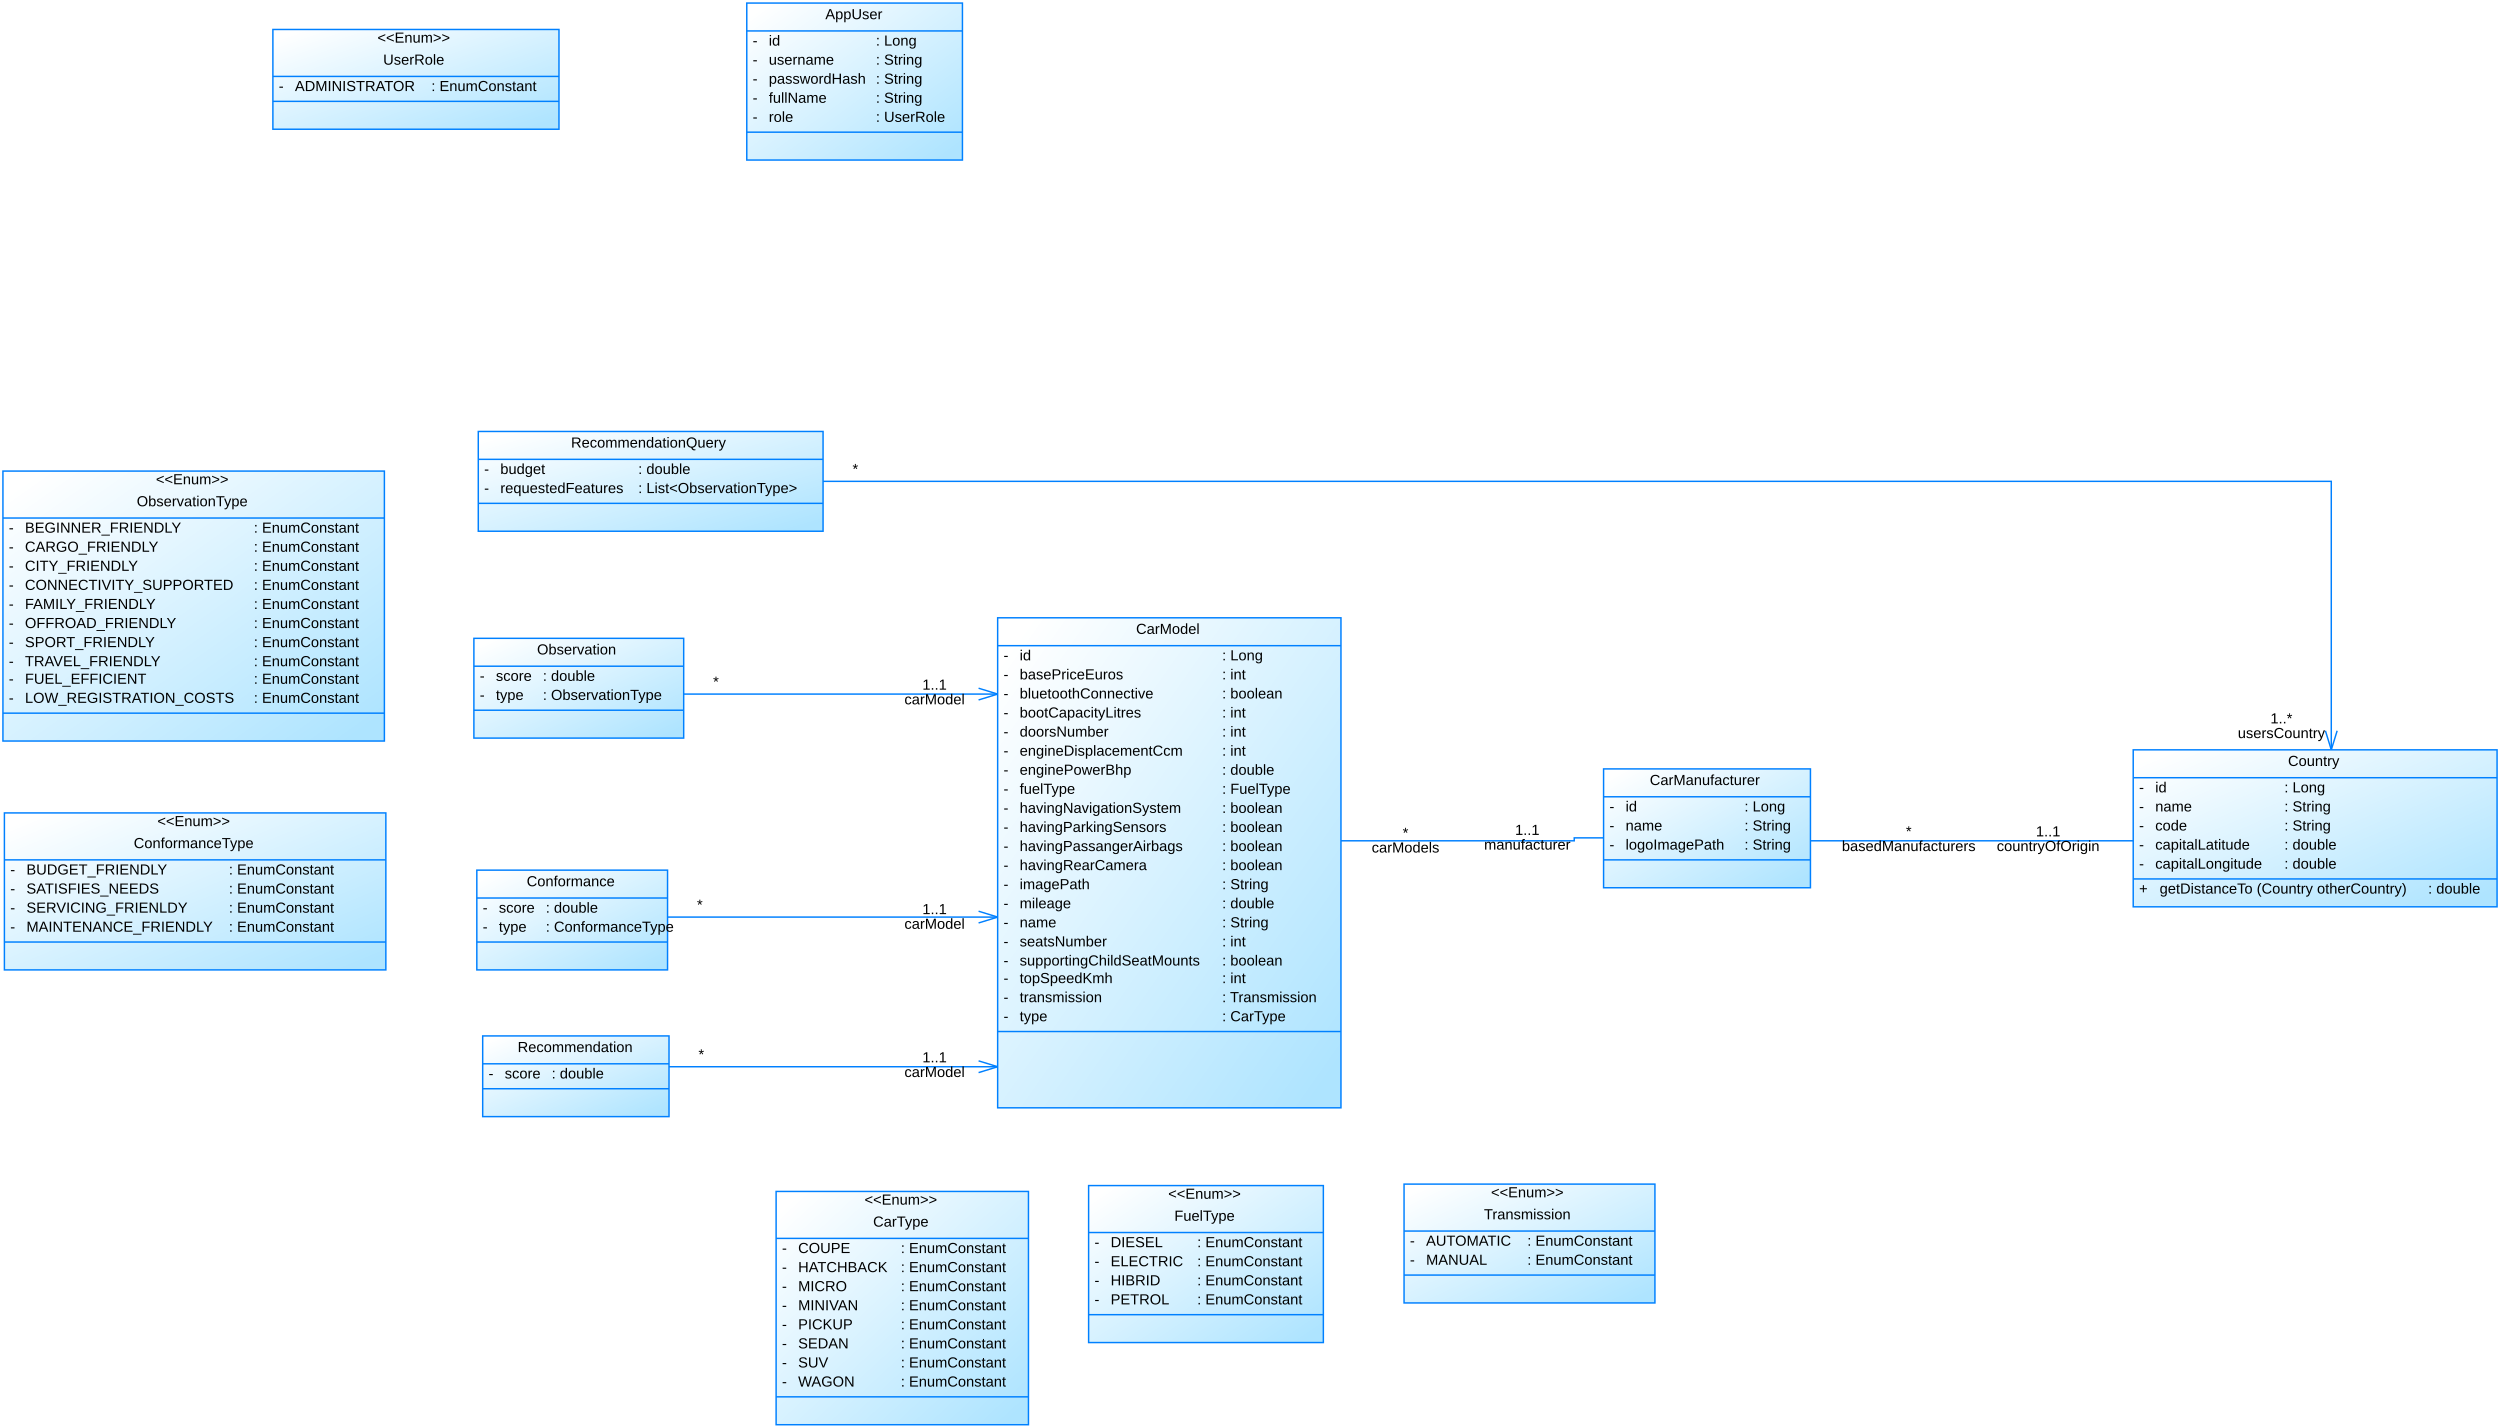
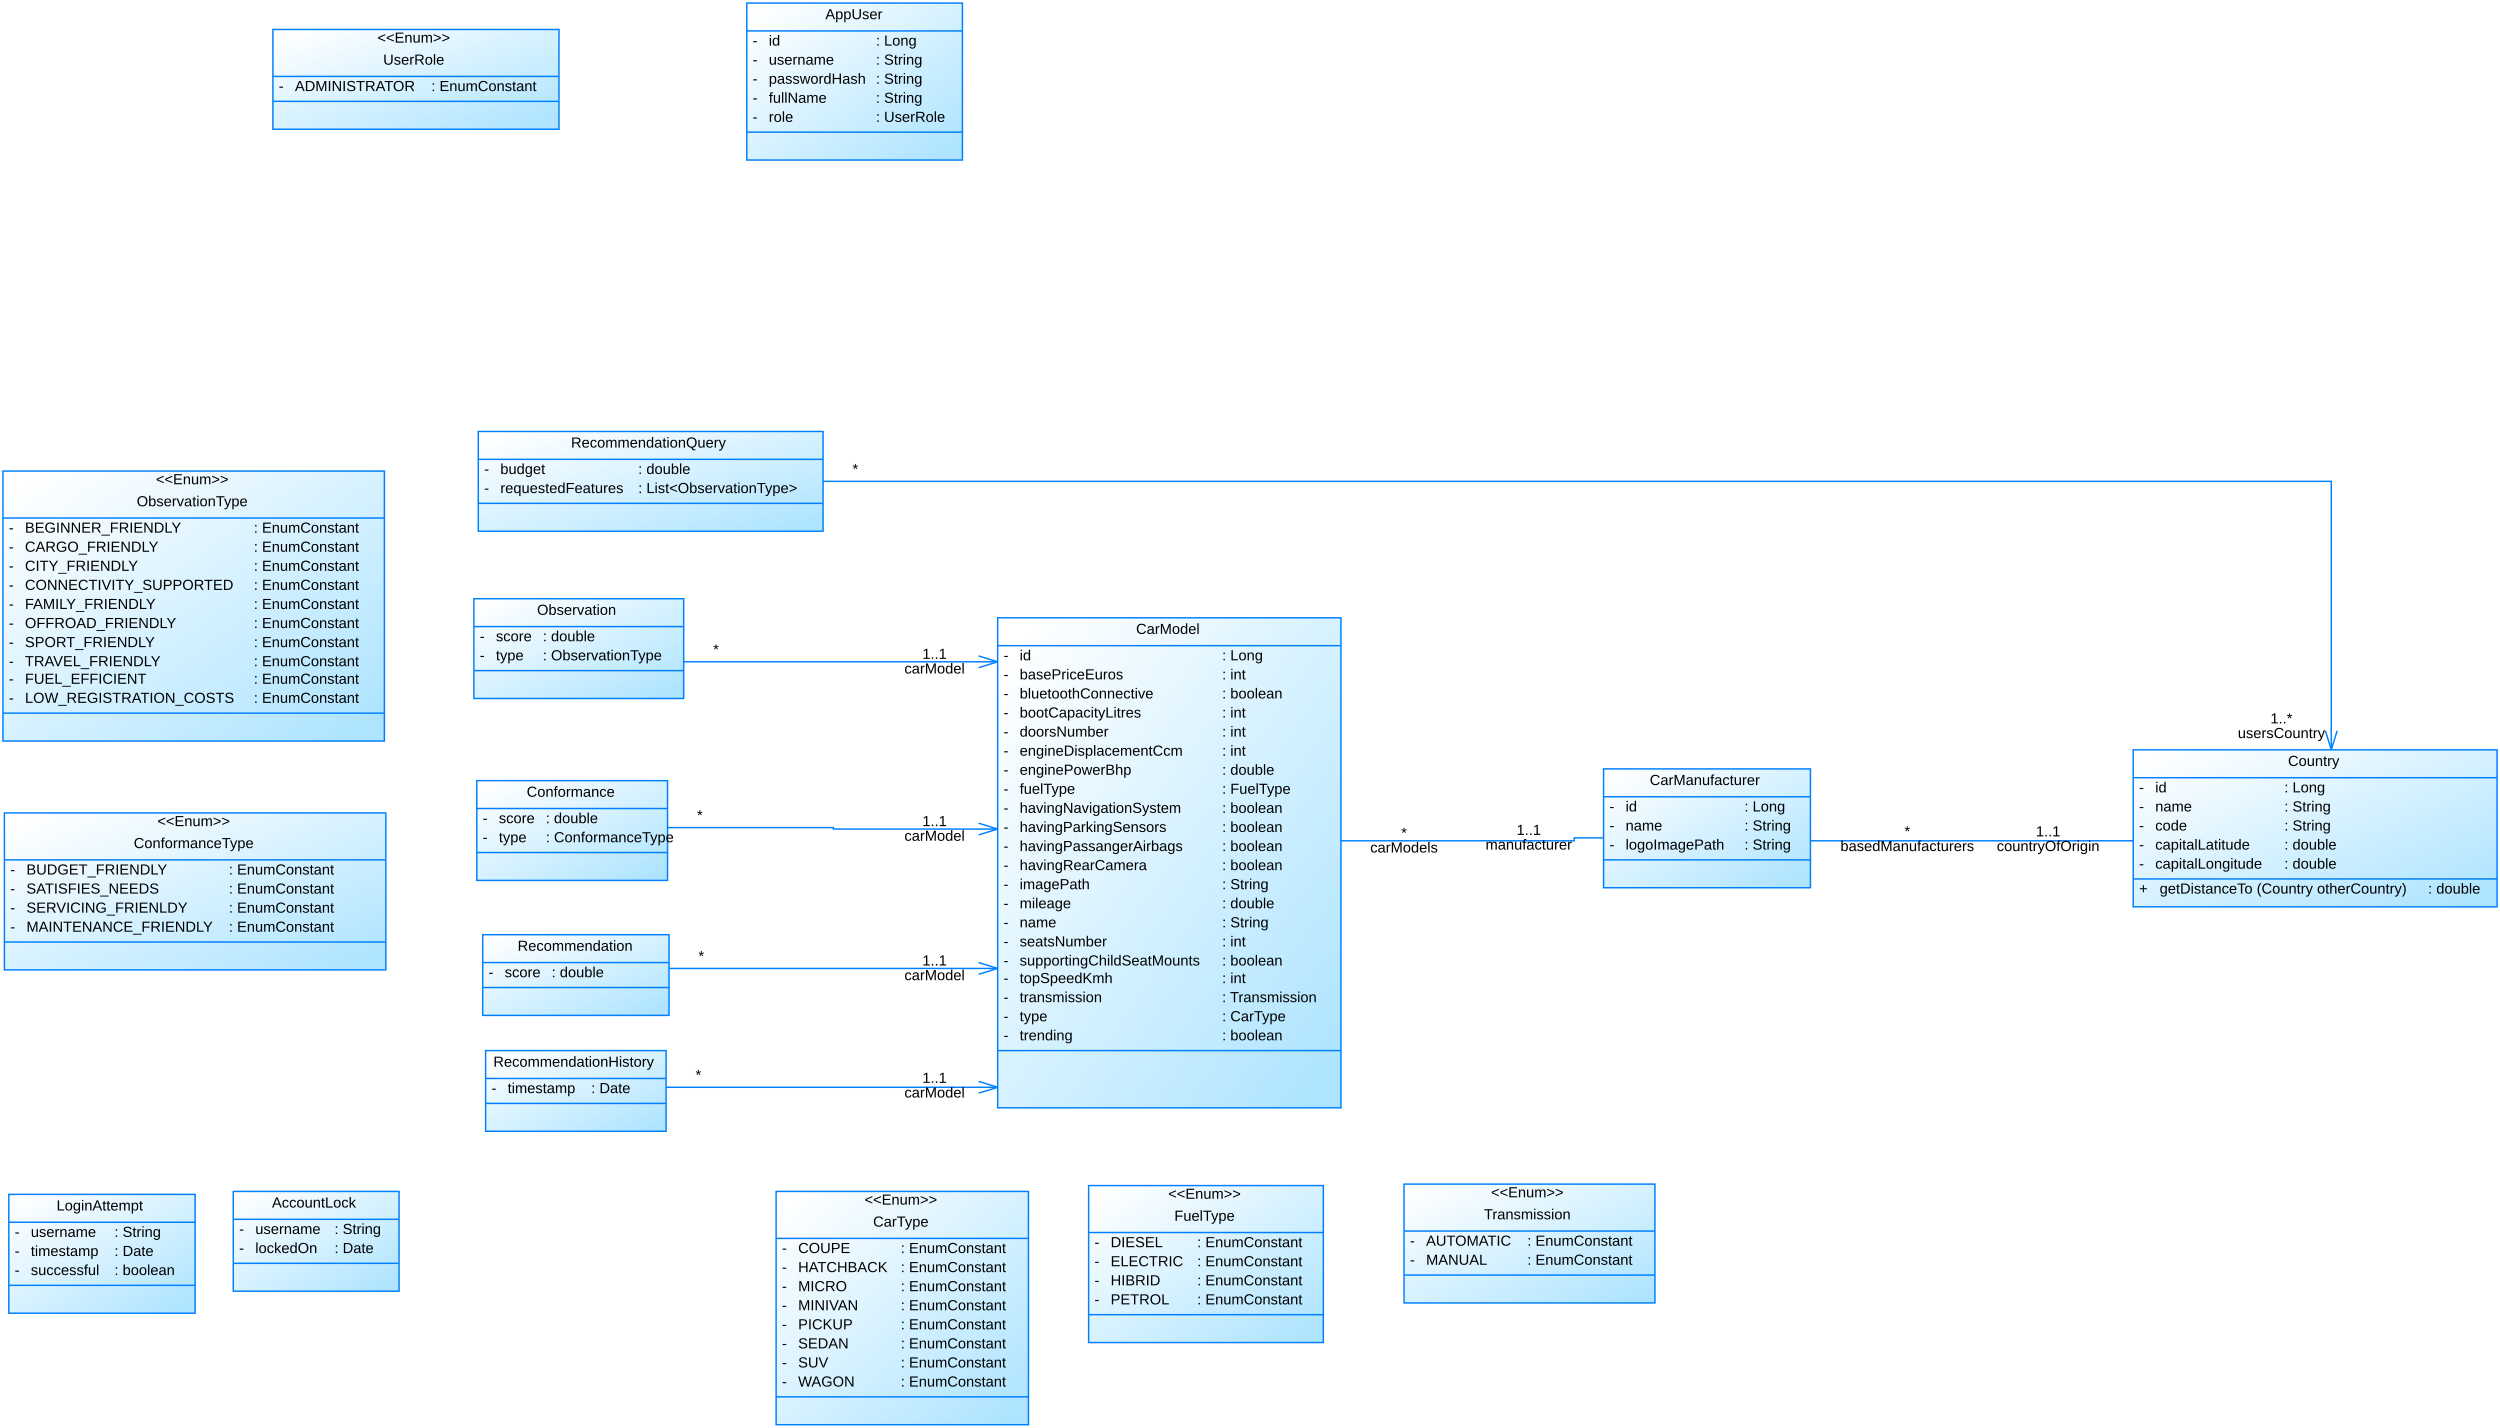
<svg xmlns="http://www.w3.org/2000/svg" width="450mm" height="257mm" version="1.1" viewBox="0 0 1704 973">
  <polyline fill="none" points="912,573 1073,573 1073,571 1099,571" stroke="#0080ff" stroke-width="1" />
-   <text x="958" y="571" fill="#000000" font-size="10" font-family="Arial" text-anchor="middle">*</text>
-   <text x="958" y="581" fill="#000000" font-size="10" font-family="Arial" text-anchor="middle">carModels</text>
-   <text x="1041" y="569" fill="#000000" font-size="10" font-family="Arial" text-anchor="middle">1..1</text>
-   <text x="1041" y="579" fill="#000000" font-size="10" font-family="Arial" text-anchor="middle">manufacturer</text>
+   <text x="957" y="571" fill="#000000" font-size="10" font-family="Arial" text-anchor="middle">*</text>
+   <text x="957" y="581" fill="#000000" font-size="10" font-family="Arial" text-anchor="middle">carModels</text>
+   <text x="1042" y="569" fill="#000000" font-size="10" font-family="Arial" text-anchor="middle">1..1</text>
+   <text x="1042" y="579" fill="#000000" font-size="10" font-family="Arial" text-anchor="middle">manufacturer</text>
  <polyline fill="none" points="1234,573 1458,573" stroke="#0080ff" stroke-width="1" />
-   <text x="1301" y="570" fill="#000000" font-size="10" font-family="Arial" text-anchor="middle">*</text>
-   <text x="1301" y="580" fill="#000000" font-size="10" font-family="Arial" text-anchor="middle">basedManufacturers</text>
+   <text x="1300" y="570" fill="#000000" font-size="10" font-family="Arial" text-anchor="middle">*</text>
+   <text x="1300" y="580" fill="#000000" font-size="10" font-family="Arial" text-anchor="middle">basedManufacturers</text>
  <text x="1396" y="570" fill="#000000" font-size="10" font-family="Arial" text-anchor="middle">1..1</text>
  <text x="1396" y="580" fill="#000000" font-size="10" font-family="Arial" text-anchor="middle">countryOfOrigin</text>
-   <polyline fill="none" points="461,473 689,473" stroke="#0080ff" stroke-width="1" />
-   <polyline fill="none" points="667,477 680,473 667,469" stroke="#0080ff" stroke-width="1" />
-   <text x="488" y="468" fill="#000000" font-size="10" font-family="Arial" text-anchor="middle">*</text>
-   <text x="637" y="470" fill="#000000" font-size="10" font-family="Arial" text-anchor="middle">1..1</text>
-   <text x="637" y="480" fill="#000000" font-size="10" font-family="Arial" text-anchor="middle">carModel</text>
-   <polyline fill="none" points="455,625 568,625 568,625 689,625" stroke="#0080ff" stroke-width="1" />
-   <polyline fill="none" points="667,629 680,625 667,621" stroke="#0080ff" stroke-width="1" />
-   <text x="477" y="620" fill="#000000" font-size="10" font-family="Arial" text-anchor="middle">*</text>
-   <text x="637" y="623" fill="#000000" font-size="10" font-family="Arial" text-anchor="middle">1..1</text>
-   <text x="637" y="633" fill="#000000" font-size="10" font-family="Arial" text-anchor="middle">carModel</text>
-   <polyline fill="none" points="450,727 702,727" stroke="#0080ff" stroke-width="1" />
-   <polyline fill="none" points="667,731 680,727 667,723" stroke="#0080ff" stroke-width="1" />
-   <text x="478" y="722" fill="#000000" font-size="10" font-family="Arial" text-anchor="middle">*</text>
-   <text x="637" y="724" fill="#000000" font-size="10" font-family="Arial" text-anchor="middle">1..1</text>
-   <text x="637" y="734" fill="#000000" font-size="10" font-family="Arial" text-anchor="middle">carModel</text>
+   <polyline fill="none" points="461,451 689,451" stroke="#0080ff" stroke-width="1" />
+   <polyline fill="none" points="667,455 680,451 667,447" stroke="#0080ff" stroke-width="1" />
+   <text x="488" y="446" fill="#000000" font-size="10" font-family="Arial" text-anchor="middle">*</text>
+   <text x="637" y="449" fill="#000000" font-size="10" font-family="Arial" text-anchor="middle">1..1</text>
+   <text x="637" y="459" fill="#000000" font-size="10" font-family="Arial" text-anchor="middle">carModel</text>
+   <polyline fill="none" points="455,564 568,564 568,565 689,565" stroke="#0080ff" stroke-width="1" />
+   <polyline fill="none" points="667,569 680,565 667,561" stroke="#0080ff" stroke-width="1" />
+   <text x="477" y="559" fill="#000000" font-size="10" font-family="Arial" text-anchor="middle">*</text>
+   <text x="637" y="563" fill="#000000" font-size="10" font-family="Arial" text-anchor="middle">1..1</text>
+   <text x="637" y="573" fill="#000000" font-size="10" font-family="Arial" text-anchor="middle">carModel</text>
+   <polyline fill="none" points="450,660 702,660" stroke="#0080ff" stroke-width="1" />
+   <polyline fill="none" points="667,664 680,660 667,656" stroke="#0080ff" stroke-width="1" />
+   <text x="478" y="655" fill="#000000" font-size="10" font-family="Arial" text-anchor="middle">*</text>
+   <text x="637" y="658" fill="#000000" font-size="10" font-family="Arial" text-anchor="middle">1..1</text>
+   <text x="637" y="668" fill="#000000" font-size="10" font-family="Arial" text-anchor="middle">carModel</text>
  <polyline fill="none" points="443,328 1589,328 1589,524" stroke="#0080ff" stroke-width="1" />
  <polyline fill="none" points="1585,498 1589,511 1593,498" stroke="#0080ff" stroke-width="1" />
  <text x="583" y="323" fill="#000000" font-size="10" font-family="Arial" text-anchor="middle">*</text>
  <text x="1555" y="493" fill="#000000" font-size="10" font-family="Arial" text-anchor="middle">1..*</text>
  <text x="1555" y="503" fill="#000000" font-size="10" font-family="Arial" text-anchor="middle">usersCountry</text>
+   <polyline fill="none" points="447,741 712,741" stroke="#0080ff" stroke-width="1" />
+   <polyline fill="none" points="667,745 680,741 667,737" stroke="#0080ff" stroke-width="1" />
+   <text x="476" y="736" fill="#000000" font-size="10" font-family="Arial" text-anchor="middle">*</text>
+   <text x="637" y="738" fill="#000000" font-size="10" font-family="Arial" text-anchor="middle">1..1</text>
+   <text x="637" y="748" fill="#000000" font-size="10" font-family="Arial" text-anchor="middle">carModel</text>
  <defs>
    <linearGradient id="Gradient1" x1="0%" x2="100%" y1="0%" y2="100%" gradientUnits="objectBoundingBox">
      <stop offset="5%" stop-color="#ffffff" />
      <stop offset="95%" stop-color="#aee4ff" />
    </linearGradient>
  </defs>
  <rect x="680" y="421" fill="url(#Gradient1)" width="234" height="334" stroke="#0080ff" stroke-width="1" />
  <text x="796" y="432" fill="#000000" font-size="10" font-family="Arial" text-anchor="middle">CarModel</text>
  <line x1="680" x2="914" y1="440" y2="440" stroke="#0080ff" stroke-width="1" />
  <text x="684" y="450" fill="#000000" font-size="10" font-family="Arial">-</text>
  <text x="684" y="463" fill="#000000" font-size="10" font-family="Arial">-</text>
  <text x="684" y="476" fill="#000000" font-size="10" font-family="Arial">-</text>
  <text x="684" y="489" fill="#000000" font-size="10" font-family="Arial">-</text>
  <text x="684" y="502" fill="#000000" font-size="10" font-family="Arial">-</text>
  <text x="684" y="515" fill="#000000" font-size="10" font-family="Arial">-</text>
  <text x="684" y="528" fill="#000000" font-size="10" font-family="Arial">-</text>
  <text x="684" y="541" fill="#000000" font-size="10" font-family="Arial">-</text>
  <text x="684" y="554" fill="#000000" font-size="10" font-family="Arial">-</text>
  <text x="684" y="567" fill="#000000" font-size="10" font-family="Arial">-</text>
  <text x="684" y="580" fill="#000000" font-size="10" font-family="Arial">-</text>
  <text x="684" y="593" fill="#000000" font-size="10" font-family="Arial">-</text>
  <text x="684" y="606" fill="#000000" font-size="10" font-family="Arial">-</text>
  <text x="684" y="619" fill="#000000" font-size="10" font-family="Arial">-</text>
  <text x="684" y="632" fill="#000000" font-size="10" font-family="Arial">-</text>
  <text x="684" y="645" fill="#000000" font-size="10" font-family="Arial">-</text>
  <text x="684" y="658" fill="#000000" font-size="10" font-family="Arial">-</text>
  <text x="684" y="670" fill="#000000" font-size="10" font-family="Arial">-</text>
  <text x="684" y="683" fill="#000000" font-size="10" font-family="Arial">-</text>
  <text x="684" y="696" fill="#000000" font-size="10" font-family="Arial">-</text>
+   <text x="684" y="709" fill="#000000" font-size="10" font-family="Arial">-</text>
  <text x="695" y="450" fill="#000000" font-size="10" font-family="Arial">id</text>
  <text x="695" y="463" fill="#000000" font-size="10" font-family="Arial">basePriceEuros</text>
  <text x="695" y="476" fill="#000000" font-size="10" font-family="Arial">bluetoothConnective</text>
  <text x="695" y="489" fill="#000000" font-size="10" font-family="Arial">bootCapacityLitres</text>
  <text x="695" y="502" fill="#000000" font-size="10" font-family="Arial">doorsNumber</text>
  <text x="695" y="515" fill="#000000" font-size="10" font-family="Arial">engineDisplacementCcm</text>
  <text x="695" y="528" fill="#000000" font-size="10" font-family="Arial">enginePowerBhp</text>
  <text x="695" y="541" fill="#000000" font-size="10" font-family="Arial">fuelType</text>
  <text x="695" y="554" fill="#000000" font-size="10" font-family="Arial">havingNavigationSystem</text>
  <text x="695" y="567" fill="#000000" font-size="10" font-family="Arial">havingParkingSensors</text>
  <text x="695" y="580" fill="#000000" font-size="10" font-family="Arial">havingPassangerAirbags</text>
  <text x="695" y="593" fill="#000000" font-size="10" font-family="Arial">havingRearCamera</text>
  <text x="695" y="606" fill="#000000" font-size="10" font-family="Arial">imagePath</text>
  <text x="695" y="619" fill="#000000" font-size="10" font-family="Arial">mileage</text>
  <text x="695" y="632" fill="#000000" font-size="10" font-family="Arial">name</text>
  <text x="695" y="645" fill="#000000" font-size="10" font-family="Arial">seatsNumber</text>
  <text x="695" y="658" fill="#000000" font-size="10" font-family="Arial">supportingChildSeatMounts</text>
  <text x="695" y="670" fill="#000000" font-size="10" font-family="Arial">topSpeedKmh</text>
  <text x="695" y="683" fill="#000000" font-size="10" font-family="Arial">transmission</text>
  <text x="695" y="696" fill="#000000" font-size="10" font-family="Arial">type</text>
+   <text x="695" y="709" fill="#000000" font-size="10" font-family="Arial">trending</text>
  <text x="833" y="450" fill="#000000" font-size="10" font-family="Arial">: Long</text>
  <text x="833" y="463" fill="#000000" font-size="10" font-family="Arial">: int</text>
  <text x="833" y="476" fill="#000000" font-size="10" font-family="Arial">: boolean</text>
  <text x="833" y="489" fill="#000000" font-size="10" font-family="Arial">: int</text>
  <text x="833" y="502" fill="#000000" font-size="10" font-family="Arial">: int</text>
  <text x="833" y="515" fill="#000000" font-size="10" font-family="Arial">: int</text>
  <text x="833" y="528" fill="#000000" font-size="10" font-family="Arial">: double</text>
  <text x="833" y="541" fill="#000000" font-size="10" font-family="Arial">: FuelType</text>
  <text x="833" y="554" fill="#000000" font-size="10" font-family="Arial">: boolean</text>
  <text x="833" y="567" fill="#000000" font-size="10" font-family="Arial">: boolean</text>
  <text x="833" y="580" fill="#000000" font-size="10" font-family="Arial">: boolean</text>
  <text x="833" y="593" fill="#000000" font-size="10" font-family="Arial">: boolean</text>
  <text x="833" y="606" fill="#000000" font-size="10" font-family="Arial">: String</text>
  <text x="833" y="619" fill="#000000" font-size="10" font-family="Arial">: double</text>
  <text x="833" y="632" fill="#000000" font-size="10" font-family="Arial">: String</text>
  <text x="833" y="645" fill="#000000" font-size="10" font-family="Arial">: int</text>
  <text x="833" y="658" fill="#000000" font-size="10" font-family="Arial">: boolean</text>
  <text x="833" y="670" fill="#000000" font-size="10" font-family="Arial">: int</text>
  <text x="833" y="683" fill="#000000" font-size="10" font-family="Arial">: Transmission</text>
  <text x="833" y="696" fill="#000000" font-size="10" font-family="Arial">: CarType</text>
-   <line x1="680" x2="914" y1="703" y2="703" stroke="#0080ff" stroke-width="1" />
+   <text x="833" y="709" fill="#000000" font-size="10" font-family="Arial">: boolean</text>
+   <line x1="680" x2="914" y1="716" y2="716" stroke="#0080ff" stroke-width="1" />
  <defs>
    <linearGradient id="Gradient2" x1="0%" x2="100%" y1="0%" y2="100%" gradientUnits="objectBoundingBox">
      <stop offset="5%" stop-color="#ffffff" />
      <stop offset="95%" stop-color="#aee4ff" />
    </linearGradient>
  </defs>
  <rect x="742" y="808" fill="url(#Gradient2)" width="160" height="107" stroke="#0080ff" stroke-width="1" />
  <text x="821" y="817" fill="#000000" font-size="10" font-family="Arial" text-anchor="middle">&lt;&lt;Enum&gt;&gt;</text>
  <text x="821" y="832" fill="#000000" font-size="10" font-family="Arial" text-anchor="middle">FuelType</text>
  <line x1="742" x2="902" y1="840" y2="840" stroke="#0080ff" stroke-width="1" />
  <text x="746" y="850" fill="#000000" font-size="10" font-family="Arial">-</text>
  <text x="746" y="863" fill="#000000" font-size="10" font-family="Arial">-</text>
  <text x="746" y="876" fill="#000000" font-size="10" font-family="Arial">-</text>
  <text x="746" y="889" fill="#000000" font-size="10" font-family="Arial">-</text>
  <text x="757" y="850" fill="#000000" font-size="10" font-family="Arial">DIESEL</text>
  <text x="757" y="863" fill="#000000" font-size="10" font-family="Arial">ELECTRIC</text>
  <text x="757" y="876" fill="#000000" font-size="10" font-family="Arial">HIBRID</text>
  <text x="757" y="889" fill="#000000" font-size="10" font-family="Arial">PETROL</text>
  <text x="816" y="850" fill="#000000" font-size="10" font-family="Arial">: EnumConstant</text>
  <text x="816" y="863" fill="#000000" font-size="10" font-family="Arial">: EnumConstant</text>
  <text x="816" y="876" fill="#000000" font-size="10" font-family="Arial">: EnumConstant</text>
  <text x="816" y="889" fill="#000000" font-size="10" font-family="Arial">: EnumConstant</text>
  <line x1="742" x2="902" y1="896" y2="896" stroke="#0080ff" stroke-width="1" />
  <defs>
    <linearGradient id="Gradient3" x1="0%" x2="100%" y1="0%" y2="100%" gradientUnits="objectBoundingBox">
      <stop offset="5%" stop-color="#ffffff" />
      <stop offset="95%" stop-color="#aee4ff" />
    </linearGradient>
  </defs>
  <rect x="957" y="807" fill="url(#Gradient3)" width="171" height="81" stroke="#0080ff" stroke-width="1" />
  <text x="1041" y="816" fill="#000000" font-size="10" font-family="Arial" text-anchor="middle">&lt;&lt;Enum&gt;&gt;</text>
  <text x="1041" y="831" fill="#000000" font-size="10" font-family="Arial" text-anchor="middle">Transmission</text>
  <line x1="957" x2="1128" y1="839" y2="839" stroke="#0080ff" stroke-width="1" />
  <text x="961" y="849" fill="#000000" font-size="10" font-family="Arial">-</text>
  <text x="961" y="862" fill="#000000" font-size="10" font-family="Arial">-</text>
  <text x="972" y="849" fill="#000000" font-size="10" font-family="Arial">AUTOMATIC</text>
  <text x="972" y="862" fill="#000000" font-size="10" font-family="Arial">MANUAL</text>
  <text x="1041" y="849" fill="#000000" font-size="10" font-family="Arial">: EnumConstant</text>
  <text x="1041" y="862" fill="#000000" font-size="10" font-family="Arial">: EnumConstant</text>
  <line x1="957" x2="1128" y1="869" y2="869" stroke="#0080ff" stroke-width="1" />
  <defs>
    <linearGradient id="Gradient4" x1="0%" x2="100%" y1="0%" y2="100%" gradientUnits="objectBoundingBox">
      <stop offset="5%" stop-color="#ffffff" />
      <stop offset="95%" stop-color="#aee4ff" />
    </linearGradient>
  </defs>
  <rect x="529" y="812" fill="url(#Gradient4)" width="172" height="159" stroke="#0080ff" stroke-width="1" />
  <text x="614" y="821" fill="#000000" font-size="10" font-family="Arial" text-anchor="middle">&lt;&lt;Enum&gt;&gt;</text>
  <text x="614" y="836" fill="#000000" font-size="10" font-family="Arial" text-anchor="middle">CarType</text>
  <line x1="529" x2="701" y1="844" y2="844" stroke="#0080ff" stroke-width="1" />
  <text x="533" y="854" fill="#000000" font-size="10" font-family="Arial">-</text>
  <text x="533" y="867" fill="#000000" font-size="10" font-family="Arial">-</text>
  <text x="533" y="880" fill="#000000" font-size="10" font-family="Arial">-</text>
  <text x="533" y="893" fill="#000000" font-size="10" font-family="Arial">-</text>
  <text x="533" y="906" fill="#000000" font-size="10" font-family="Arial">-</text>
  <text x="533" y="919" fill="#000000" font-size="10" font-family="Arial">-</text>
  <text x="533" y="932" fill="#000000" font-size="10" font-family="Arial">-</text>
  <text x="533" y="945" fill="#000000" font-size="10" font-family="Arial">-</text>
  <text x="544" y="854" fill="#000000" font-size="10" font-family="Arial">COUPE</text>
  <text x="544" y="867" fill="#000000" font-size="10" font-family="Arial">HATCHBACK</text>
  <text x="544" y="880" fill="#000000" font-size="10" font-family="Arial">MICRO</text>
  <text x="544" y="893" fill="#000000" font-size="10" font-family="Arial">MINIVAN</text>
  <text x="544" y="906" fill="#000000" font-size="10" font-family="Arial">PICKUP</text>
  <text x="544" y="919" fill="#000000" font-size="10" font-family="Arial">SEDAN</text>
  <text x="544" y="932" fill="#000000" font-size="10" font-family="Arial">SUV</text>
  <text x="544" y="945" fill="#000000" font-size="10" font-family="Arial">WAGON</text>
  <text x="614" y="854" fill="#000000" font-size="10" font-family="Arial">: EnumConstant</text>
  <text x="614" y="867" fill="#000000" font-size="10" font-family="Arial">: EnumConstant</text>
  <text x="614" y="880" fill="#000000" font-size="10" font-family="Arial">: EnumConstant</text>
  <text x="614" y="893" fill="#000000" font-size="10" font-family="Arial">: EnumConstant</text>
  <text x="614" y="906" fill="#000000" font-size="10" font-family="Arial">: EnumConstant</text>
  <text x="614" y="919" fill="#000000" font-size="10" font-family="Arial">: EnumConstant</text>
  <text x="614" y="932" fill="#000000" font-size="10" font-family="Arial">: EnumConstant</text>
  <text x="614" y="945" fill="#000000" font-size="10" font-family="Arial">: EnumConstant</text>
  <line x1="529" x2="701" y1="952" y2="952" stroke="#0080ff" stroke-width="1" />
  <defs>
    <linearGradient id="Gradient5" x1="0%" x2="100%" y1="0%" y2="100%" gradientUnits="objectBoundingBox">
      <stop offset="5%" stop-color="#ffffff" />
      <stop offset="95%" stop-color="#aee4ff" />
    </linearGradient>
  </defs>
  <rect x="1093" y="524" fill="url(#Gradient5)" width="141" height="81" stroke="#0080ff" stroke-width="1" />
  <text x="1162" y="535" fill="#000000" font-size="10" font-family="Arial" text-anchor="middle">CarManufacturer</text>
  <line x1="1093" x2="1234" y1="543" y2="543" stroke="#0080ff" stroke-width="1" />
  <text x="1097" y="553" fill="#000000" font-size="10" font-family="Arial">-</text>
  <text x="1097" y="566" fill="#000000" font-size="10" font-family="Arial">-</text>
  <text x="1097" y="579" fill="#000000" font-size="10" font-family="Arial">-</text>
  <text x="1108" y="553" fill="#000000" font-size="10" font-family="Arial">id</text>
  <text x="1108" y="566" fill="#000000" font-size="10" font-family="Arial">name</text>
  <text x="1108" y="579" fill="#000000" font-size="10" font-family="Arial">logoImagePath</text>
  <text x="1189" y="553" fill="#000000" font-size="10" font-family="Arial">: Long</text>
  <text x="1189" y="566" fill="#000000" font-size="10" font-family="Arial">: String</text>
  <text x="1189" y="579" fill="#000000" font-size="10" font-family="Arial">: String</text>
  <line x1="1093" x2="1234" y1="586" y2="586" stroke="#0080ff" stroke-width="1" />
  <defs>
    <linearGradient id="Gradient6" x1="0%" x2="100%" y1="0%" y2="100%" gradientUnits="objectBoundingBox">
      <stop offset="5%" stop-color="#ffffff" />
      <stop offset="95%" stop-color="#aee4ff" />
    </linearGradient>
  </defs>
  <rect x="1454" y="511" fill="url(#Gradient6)" width="248" height="107" stroke="#0080ff" stroke-width="1" />
  <text x="1577" y="522" fill="#000000" font-size="10" font-family="Arial" text-anchor="middle">Country</text>
  <line x1="1454" x2="1702" y1="530" y2="530" stroke="#0080ff" stroke-width="1" />
  <text x="1458" y="540" fill="#000000" font-size="10" font-family="Arial">-</text>
  <text x="1458" y="553" fill="#000000" font-size="10" font-family="Arial">-</text>
  <text x="1458" y="566" fill="#000000" font-size="10" font-family="Arial">-</text>
  <text x="1458" y="579" fill="#000000" font-size="10" font-family="Arial">-</text>
  <text x="1458" y="592" fill="#000000" font-size="10" font-family="Arial">-</text>
  <text x="1469" y="540" fill="#000000" font-size="10" font-family="Arial">id</text>
  <text x="1469" y="553" fill="#000000" font-size="10" font-family="Arial">name</text>
  <text x="1469" y="566" fill="#000000" font-size="10" font-family="Arial">code</text>
  <text x="1469" y="579" fill="#000000" font-size="10" font-family="Arial">capitalLatitude</text>
  <text x="1469" y="592" fill="#000000" font-size="10" font-family="Arial">capitalLongitude</text>
  <text x="1557" y="540" fill="#000000" font-size="10" font-family="Arial">: Long</text>
  <text x="1557" y="553" fill="#000000" font-size="10" font-family="Arial">: String</text>
  <text x="1557" y="566" fill="#000000" font-size="10" font-family="Arial">: String</text>
  <text x="1557" y="579" fill="#000000" font-size="10" font-family="Arial">: double</text>
  <text x="1557" y="592" fill="#000000" font-size="10" font-family="Arial">: double</text>
  <line x1="1454" x2="1702" y1="599" y2="599" stroke="#0080ff" stroke-width="1" />
  <text x="1458" y="609" fill="#000000" font-size="10" font-family="Arial">+</text>
  <text x="1472" y="609" fill="#000000" font-size="10" font-family="Arial">getDistanceTo (Country otherCountry)</text>
  <text x="1655" y="609" fill="#000000" font-size="10" font-family="Arial">: double</text>
  <defs>
    <linearGradient id="Gradient7" x1="0%" x2="100%" y1="0%" y2="100%" gradientUnits="objectBoundingBox">
      <stop offset="5%" stop-color="#ffffff" />
      <stop offset="95%" stop-color="#aee4ff" />
    </linearGradient>
  </defs>
-   <rect x="323" y="435" fill="url(#Gradient7)" width="143" height="68" stroke="#0080ff" stroke-width="1" />
-   <text x="393" y="446" fill="#000000" font-size="10" font-family="Arial" text-anchor="middle">Observation</text>
-   <line x1="323" x2="466" y1="454" y2="454" stroke="#0080ff" stroke-width="1" />
-   <text x="327" y="464" fill="#000000" font-size="10" font-family="Arial">-</text>
-   <text x="327" y="477" fill="#000000" font-size="10" font-family="Arial">-</text>
-   <text x="338" y="464" fill="#000000" font-size="10" font-family="Arial">score</text>
-   <text x="338" y="477" fill="#000000" font-size="10" font-family="Arial">type</text>
-   <text x="370" y="464" fill="#000000" font-size="10" font-family="Arial">: double</text>
-   <text x="370" y="477" fill="#000000" font-size="10" font-family="Arial">: ObservationType</text>
-   <line x1="323" x2="466" y1="484" y2="484" stroke="#0080ff" stroke-width="1" />
+   <rect x="323" y="408" fill="url(#Gradient7)" width="143" height="68" stroke="#0080ff" stroke-width="1" />
+   <text x="393" y="419" fill="#000000" font-size="10" font-family="Arial" text-anchor="middle">Observation</text>
+   <line x1="323" x2="466" y1="427" y2="427" stroke="#0080ff" stroke-width="1" />
+   <text x="327" y="437" fill="#000000" font-size="10" font-family="Arial">-</text>
+   <text x="327" y="450" fill="#000000" font-size="10" font-family="Arial">-</text>
+   <text x="338" y="437" fill="#000000" font-size="10" font-family="Arial">score</text>
+   <text x="338" y="450" fill="#000000" font-size="10" font-family="Arial">type</text>
+   <text x="370" y="437" fill="#000000" font-size="10" font-family="Arial">: double</text>
+   <text x="370" y="450" fill="#000000" font-size="10" font-family="Arial">: ObservationType</text>
+   <line x1="323" x2="466" y1="457" y2="457" stroke="#0080ff" stroke-width="1" />
  <defs>
    <linearGradient id="Gradient8" x1="0%" x2="100%" y1="0%" y2="100%" gradientUnits="objectBoundingBox">
      <stop offset="5%" stop-color="#ffffff" />
      <stop offset="95%" stop-color="#aee4ff" />
    </linearGradient>
  </defs>
  <rect x="2" y="321" fill="url(#Gradient8)" width="260" height="184" stroke="#0080ff" stroke-width="1" />
  <text x="131" y="330" fill="#000000" font-size="10" font-family="Arial" text-anchor="middle">&lt;&lt;Enum&gt;&gt;</text>
  <text x="131" y="345" fill="#000000" font-size="10" font-family="Arial" text-anchor="middle">ObservationType</text>
  <line x1="2" x2="262" y1="353" y2="353" stroke="#0080ff" stroke-width="1" />
  <text x="6" y="363" fill="#000000" font-size="10" font-family="Arial">-</text>
  <text x="6" y="376" fill="#000000" font-size="10" font-family="Arial">-</text>
  <text x="6" y="389" fill="#000000" font-size="10" font-family="Arial">-</text>
  <text x="6" y="402" fill="#000000" font-size="10" font-family="Arial">-</text>
  <text x="6" y="415" fill="#000000" font-size="10" font-family="Arial">-</text>
  <text x="6" y="428" fill="#000000" font-size="10" font-family="Arial">-</text>
  <text x="6" y="441" fill="#000000" font-size="10" font-family="Arial">-</text>
  <text x="6" y="454" fill="#000000" font-size="10" font-family="Arial">-</text>
  <text x="6" y="466" fill="#000000" font-size="10" font-family="Arial">-</text>
  <text x="6" y="479" fill="#000000" font-size="10" font-family="Arial">-</text>
  <text x="17" y="363" fill="#000000" font-size="10" font-family="Arial">BEGINNER_FRIENDLY</text>
  <text x="17" y="376" fill="#000000" font-size="10" font-family="Arial">CARGO_FRIENDLY</text>
  <text x="17" y="389" fill="#000000" font-size="10" font-family="Arial">CITY_FRIENDLY</text>
  <text x="17" y="402" fill="#000000" font-size="10" font-family="Arial">CONNECTIVITY_SUPPORTED</text>
  <text x="17" y="415" fill="#000000" font-size="10" font-family="Arial">FAMILY_FRIENDLY</text>
  <text x="17" y="428" fill="#000000" font-size="10" font-family="Arial">OFFROAD_FRIENDLY</text>
  <text x="17" y="441" fill="#000000" font-size="10" font-family="Arial">SPORT_FRIENDLY</text>
  <text x="17" y="454" fill="#000000" font-size="10" font-family="Arial">TRAVEL_FRIENDLY</text>
  <text x="17" y="466" fill="#000000" font-size="10" font-family="Arial">FUEL_EFFICIENT</text>
  <text x="17" y="479" fill="#000000" font-size="10" font-family="Arial">LOW_REGISTRATION_COSTS</text>
  <text x="173" y="363" fill="#000000" font-size="10" font-family="Arial">: EnumConstant</text>
  <text x="173" y="376" fill="#000000" font-size="10" font-family="Arial">: EnumConstant</text>
  <text x="173" y="389" fill="#000000" font-size="10" font-family="Arial">: EnumConstant</text>
  <text x="173" y="402" fill="#000000" font-size="10" font-family="Arial">: EnumConstant</text>
  <text x="173" y="415" fill="#000000" font-size="10" font-family="Arial">: EnumConstant</text>
  <text x="173" y="428" fill="#000000" font-size="10" font-family="Arial">: EnumConstant</text>
  <text x="173" y="441" fill="#000000" font-size="10" font-family="Arial">: EnumConstant</text>
  <text x="173" y="454" fill="#000000" font-size="10" font-family="Arial">: EnumConstant</text>
  <text x="173" y="466" fill="#000000" font-size="10" font-family="Arial">: EnumConstant</text>
  <text x="173" y="479" fill="#000000" font-size="10" font-family="Arial">: EnumConstant</text>
  <line x1="2" x2="262" y1="486" y2="486" stroke="#0080ff" stroke-width="1" />
  <defs>
    <linearGradient id="Gradient9" x1="0%" x2="100%" y1="0%" y2="100%" gradientUnits="objectBoundingBox">
      <stop offset="5%" stop-color="#ffffff" />
      <stop offset="95%" stop-color="#aee4ff" />
    </linearGradient>
  </defs>
-   <rect x="325" y="593" fill="url(#Gradient9)" width="130" height="68" stroke="#0080ff" stroke-width="1" />
-   <text x="389" y="604" fill="#000000" font-size="10" font-family="Arial" text-anchor="middle">Conformance</text>
-   <line x1="325" x2="455" y1="612" y2="612" stroke="#0080ff" stroke-width="1" />
-   <text x="329" y="622" fill="#000000" font-size="10" font-family="Arial">-</text>
-   <text x="329" y="635" fill="#000000" font-size="10" font-family="Arial">-</text>
-   <text x="340" y="622" fill="#000000" font-size="10" font-family="Arial">score</text>
-   <text x="340" y="635" fill="#000000" font-size="10" font-family="Arial">type</text>
-   <text x="372" y="622" fill="#000000" font-size="10" font-family="Arial">: double</text>
-   <text x="372" y="635" fill="#000000" font-size="10" font-family="Arial">: ConformanceType</text>
-   <line x1="325" x2="455" y1="642" y2="642" stroke="#0080ff" stroke-width="1" />
+   <rect x="325" y="532" fill="url(#Gradient9)" width="130" height="68" stroke="#0080ff" stroke-width="1" />
+   <text x="389" y="543" fill="#000000" font-size="10" font-family="Arial" text-anchor="middle">Conformance</text>
+   <line x1="325" x2="455" y1="551" y2="551" stroke="#0080ff" stroke-width="1" />
+   <text x="329" y="561" fill="#000000" font-size="10" font-family="Arial">-</text>
+   <text x="329" y="574" fill="#000000" font-size="10" font-family="Arial">-</text>
+   <text x="340" y="561" fill="#000000" font-size="10" font-family="Arial">score</text>
+   <text x="340" y="574" fill="#000000" font-size="10" font-family="Arial">type</text>
+   <text x="372" y="561" fill="#000000" font-size="10" font-family="Arial">: double</text>
+   <text x="372" y="574" fill="#000000" font-size="10" font-family="Arial">: ConformanceType</text>
+   <line x1="325" x2="455" y1="581" y2="581" stroke="#0080ff" stroke-width="1" />
  <defs>
    <linearGradient id="Gradient10" x1="0%" x2="100%" y1="0%" y2="100%" gradientUnits="objectBoundingBox">
      <stop offset="5%" stop-color="#ffffff" />
      <stop offset="95%" stop-color="#aee4ff" />
    </linearGradient>
  </defs>
  <rect x="3" y="554" fill="url(#Gradient10)" width="260" height="107" stroke="#0080ff" stroke-width="1" />
  <text x="132" y="563" fill="#000000" font-size="10" font-family="Arial" text-anchor="middle">&lt;&lt;Enum&gt;&gt;</text>
  <text x="132" y="578" fill="#000000" font-size="10" font-family="Arial" text-anchor="middle">ConformanceType</text>
  <line x1="3" x2="263" y1="586" y2="586" stroke="#0080ff" stroke-width="1" />
  <text x="7" y="596" fill="#000000" font-size="10" font-family="Arial">-</text>
  <text x="7" y="609" fill="#000000" font-size="10" font-family="Arial">-</text>
  <text x="7" y="622" fill="#000000" font-size="10" font-family="Arial">-</text>
  <text x="7" y="635" fill="#000000" font-size="10" font-family="Arial">-</text>
  <text x="18" y="596" fill="#000000" font-size="10" font-family="Arial">BUDGET_FRIENDLY</text>
  <text x="18" y="609" fill="#000000" font-size="10" font-family="Arial">SATISFIES_NEEDS</text>
  <text x="18" y="622" fill="#000000" font-size="10" font-family="Arial">SERVICING_FRIENLDY</text>
  <text x="18" y="635" fill="#000000" font-size="10" font-family="Arial">MAINTENANCE_FRIENDLY</text>
  <text x="156" y="596" fill="#000000" font-size="10" font-family="Arial">: EnumConstant</text>
  <text x="156" y="609" fill="#000000" font-size="10" font-family="Arial">: EnumConstant</text>
  <text x="156" y="622" fill="#000000" font-size="10" font-family="Arial">: EnumConstant</text>
  <text x="156" y="635" fill="#000000" font-size="10" font-family="Arial">: EnumConstant</text>
  <line x1="3" x2="263" y1="642" y2="642" stroke="#0080ff" stroke-width="1" />
  <defs>
    <linearGradient id="Gradient11" x1="0%" x2="100%" y1="0%" y2="100%" gradientUnits="objectBoundingBox">
      <stop offset="5%" stop-color="#ffffff" />
      <stop offset="95%" stop-color="#aee4ff" />
    </linearGradient>
  </defs>
-   <rect x="329" y="706" fill="url(#Gradient11)" width="127" height="55" stroke="#0080ff" stroke-width="1" />
-   <text x="392" y="717" fill="#000000" font-size="10" font-family="Arial" text-anchor="middle">Recommendation</text>
-   <line x1="329" x2="456" y1="725" y2="725" stroke="#0080ff" stroke-width="1" />
-   <text x="333" y="735" fill="#000000" font-size="10" font-family="Arial">-</text>
-   <text x="344" y="735" fill="#000000" font-size="10" font-family="Arial">score</text>
-   <text x="376" y="735" fill="#000000" font-size="10" font-family="Arial">: double</text>
-   <line x1="329" x2="456" y1="742" y2="742" stroke="#0080ff" stroke-width="1" />
+   <rect x="329" y="637" fill="url(#Gradient11)" width="127" height="55" stroke="#0080ff" stroke-width="1" />
+   <text x="392" y="648" fill="#000000" font-size="10" font-family="Arial" text-anchor="middle">Recommendation</text>
+   <line x1="329" x2="456" y1="656" y2="656" stroke="#0080ff" stroke-width="1" />
+   <text x="333" y="666" fill="#000000" font-size="10" font-family="Arial">-</text>
+   <text x="344" y="666" fill="#000000" font-size="10" font-family="Arial">score</text>
+   <text x="376" y="666" fill="#000000" font-size="10" font-family="Arial">: double</text>
+   <line x1="329" x2="456" y1="673" y2="673" stroke="#0080ff" stroke-width="1" />
  <defs>
    <linearGradient id="Gradient12" x1="0%" x2="100%" y1="0%" y2="100%" gradientUnits="objectBoundingBox">
      <stop offset="5%" stop-color="#ffffff" />
      <stop offset="95%" stop-color="#aee4ff" />
    </linearGradient>
  </defs>
  <rect x="326" y="294" fill="url(#Gradient12)" width="235" height="68" stroke="#0080ff" stroke-width="1" />
  <text x="442" y="305" fill="#000000" font-size="10" font-family="Arial" text-anchor="middle">RecommendationQuery</text>
  <line x1="326" x2="561" y1="313" y2="313" stroke="#0080ff" stroke-width="1" />
  <text x="330" y="323" fill="#000000" font-size="10" font-family="Arial">-</text>
  <text x="330" y="336" fill="#000000" font-size="10" font-family="Arial">-</text>
  <text x="341" y="323" fill="#000000" font-size="10" font-family="Arial">budget</text>
  <text x="341" y="336" fill="#000000" font-size="10" font-family="Arial">requestedFeatures</text>
  <text x="435" y="323" fill="#000000" font-size="10" font-family="Arial">: double</text>
  <text x="435" y="336" fill="#000000" font-size="10" font-family="Arial">: List&lt;ObservationType&gt;</text>
  <line x1="326" x2="561" y1="343" y2="343" stroke="#0080ff" stroke-width="1" />
  <defs>
    <linearGradient id="Gradient13" x1="0%" x2="100%" y1="0%" y2="100%" gradientUnits="objectBoundingBox">
      <stop offset="5%" stop-color="#ffffff" />
      <stop offset="95%" stop-color="#aee4ff" />
    </linearGradient>
  </defs>
  <rect x="509" y="2" fill="url(#Gradient13)" width="147" height="107" stroke="#0080ff" stroke-width="1" />
  <text x="582" y="13" fill="#000000" font-size="10" font-family="Arial" text-anchor="middle">AppUser</text>
  <line x1="509" x2="656" y1="21" y2="21" stroke="#0080ff" stroke-width="1" />
  <text x="513" y="31" fill="#000000" font-size="10" font-family="Arial">-</text>
  <text x="513" y="44" fill="#000000" font-size="10" font-family="Arial">-</text>
  <text x="513" y="57" fill="#000000" font-size="10" font-family="Arial">-</text>
  <text x="513" y="70" fill="#000000" font-size="10" font-family="Arial">-</text>
  <text x="513" y="83" fill="#000000" font-size="10" font-family="Arial">-</text>
  <text x="524" y="31" fill="#000000" font-size="10" font-family="Arial">id</text>
  <text x="524" y="44" fill="#000000" font-size="10" font-family="Arial">username</text>
  <text x="524" y="57" fill="#000000" font-size="10" font-family="Arial">passwordHash</text>
  <text x="524" y="70" fill="#000000" font-size="10" font-family="Arial">fullName</text>
  <text x="524" y="83" fill="#000000" font-size="10" font-family="Arial">role</text>
  <text x="597" y="31" fill="#000000" font-size="10" font-family="Arial">: Long</text>
  <text x="597" y="44" fill="#000000" font-size="10" font-family="Arial">: String</text>
  <text x="597" y="57" fill="#000000" font-size="10" font-family="Arial">: String</text>
  <text x="597" y="70" fill="#000000" font-size="10" font-family="Arial">: String</text>
  <text x="597" y="83" fill="#000000" font-size="10" font-family="Arial">: UserRole</text>
  <line x1="509" x2="656" y1="90" y2="90" stroke="#0080ff" stroke-width="1" />
  <defs>
    <linearGradient id="Gradient14" x1="0%" x2="100%" y1="0%" y2="100%" gradientUnits="objectBoundingBox">
      <stop offset="5%" stop-color="#ffffff" />
      <stop offset="95%" stop-color="#aee4ff" />
    </linearGradient>
  </defs>
  <rect x="186" y="20" fill="url(#Gradient14)" width="195" height="68" stroke="#0080ff" stroke-width="1" />
  <text x="282" y="29" fill="#000000" font-size="10" font-family="Arial" text-anchor="middle">&lt;&lt;Enum&gt;&gt;</text>
  <text x="282" y="44" fill="#000000" font-size="10" font-family="Arial" text-anchor="middle">UserRole</text>
  <line x1="186" x2="381" y1="52" y2="52" stroke="#0080ff" stroke-width="1" />
  <text x="190" y="62" fill="#000000" font-size="10" font-family="Arial">-</text>
  <text x="201" y="62" fill="#000000" font-size="10" font-family="Arial">ADMINISTRATOR</text>
  <text x="294" y="62" fill="#000000" font-size="10" font-family="Arial">: EnumConstant</text>
  <line x1="186" x2="381" y1="69" y2="69" stroke="#0080ff" stroke-width="1" />
+   <defs>
+     <linearGradient id="Gradient15" x1="0%" x2="100%" y1="0%" y2="100%" gradientUnits="objectBoundingBox">
+       <stop offset="5%" stop-color="#ffffff" />
+       <stop offset="95%" stop-color="#aee4ff" />
+     </linearGradient>
+   </defs>
+   <rect x="6" y="814" fill="url(#Gradient15)" width="127" height="81" stroke="#0080ff" stroke-width="1" />
+   <text x="68" y="825" fill="#000000" font-size="10" font-family="Arial" text-anchor="middle">LoginAttempt</text>
+   <line x1="6" x2="133" y1="833" y2="833" stroke="#0080ff" stroke-width="1" />
+   <text x="10" y="843" fill="#000000" font-size="10" font-family="Arial">-</text>
+   <text x="10" y="856" fill="#000000" font-size="10" font-family="Arial">-</text>
+   <text x="10" y="869" fill="#000000" font-size="10" font-family="Arial">-</text>
+   <text x="21" y="843" fill="#000000" font-size="10" font-family="Arial">username</text>
+   <text x="21" y="856" fill="#000000" font-size="10" font-family="Arial">timestamp</text>
+   <text x="21" y="869" fill="#000000" font-size="10" font-family="Arial">successful</text>
+   <text x="78" y="843" fill="#000000" font-size="10" font-family="Arial">: String</text>
+   <text x="78" y="856" fill="#000000" font-size="10" font-family="Arial">: Date</text>
+   <text x="78" y="869" fill="#000000" font-size="10" font-family="Arial">: boolean</text>
+   <line x1="6" x2="133" y1="876" y2="876" stroke="#0080ff" stroke-width="1" />
+   <defs>
+     <linearGradient id="Gradient16" x1="0%" x2="100%" y1="0%" y2="100%" gradientUnits="objectBoundingBox">
+       <stop offset="5%" stop-color="#ffffff" />
+       <stop offset="95%" stop-color="#aee4ff" />
+     </linearGradient>
+   </defs>
+   <rect x="159" y="812" fill="url(#Gradient16)" width="113" height="68" stroke="#0080ff" stroke-width="1" />
+   <text x="214" y="823" fill="#000000" font-size="10" font-family="Arial" text-anchor="middle">AccountLock</text>
+   <line x1="159" x2="272" y1="831" y2="831" stroke="#0080ff" stroke-width="1" />
+   <text x="163" y="841" fill="#000000" font-size="10" font-family="Arial">-</text>
+   <text x="163" y="854" fill="#000000" font-size="10" font-family="Arial">-</text>
+   <text x="174" y="841" fill="#000000" font-size="10" font-family="Arial">username</text>
+   <text x="174" y="854" fill="#000000" font-size="10" font-family="Arial">lockedOn</text>
+   <text x="228" y="841" fill="#000000" font-size="10" font-family="Arial">: String</text>
+   <text x="228" y="854" fill="#000000" font-size="10" font-family="Arial">: Date</text>
+   <line x1="159" x2="272" y1="861" y2="861" stroke="#0080ff" stroke-width="1" />
+   <defs>
+     <linearGradient id="Gradient17" x1="0%" x2="100%" y1="0%" y2="100%" gradientUnits="objectBoundingBox">
+       <stop offset="5%" stop-color="#ffffff" />
+       <stop offset="95%" stop-color="#aee4ff" />
+     </linearGradient>
+   </defs>
+   <rect x="331" y="716" fill="url(#Gradient17)" width="123" height="55" stroke="#0080ff" stroke-width="1" />
+   <text x="391" y="727" fill="#000000" font-size="10" font-family="Arial" text-anchor="middle">RecommendationHistory</text>
+   <line x1="331" x2="454" y1="735" y2="735" stroke="#0080ff" stroke-width="1" />
+   <text x="335" y="745" fill="#000000" font-size="10" font-family="Arial">-</text>
+   <text x="346" y="745" fill="#000000" font-size="10" font-family="Arial">timestamp</text>
+   <text x="403" y="745" fill="#000000" font-size="10" font-family="Arial">: Date</text>
+   <line x1="331" x2="454" y1="752" y2="752" stroke="#0080ff" stroke-width="1" />
</svg>
